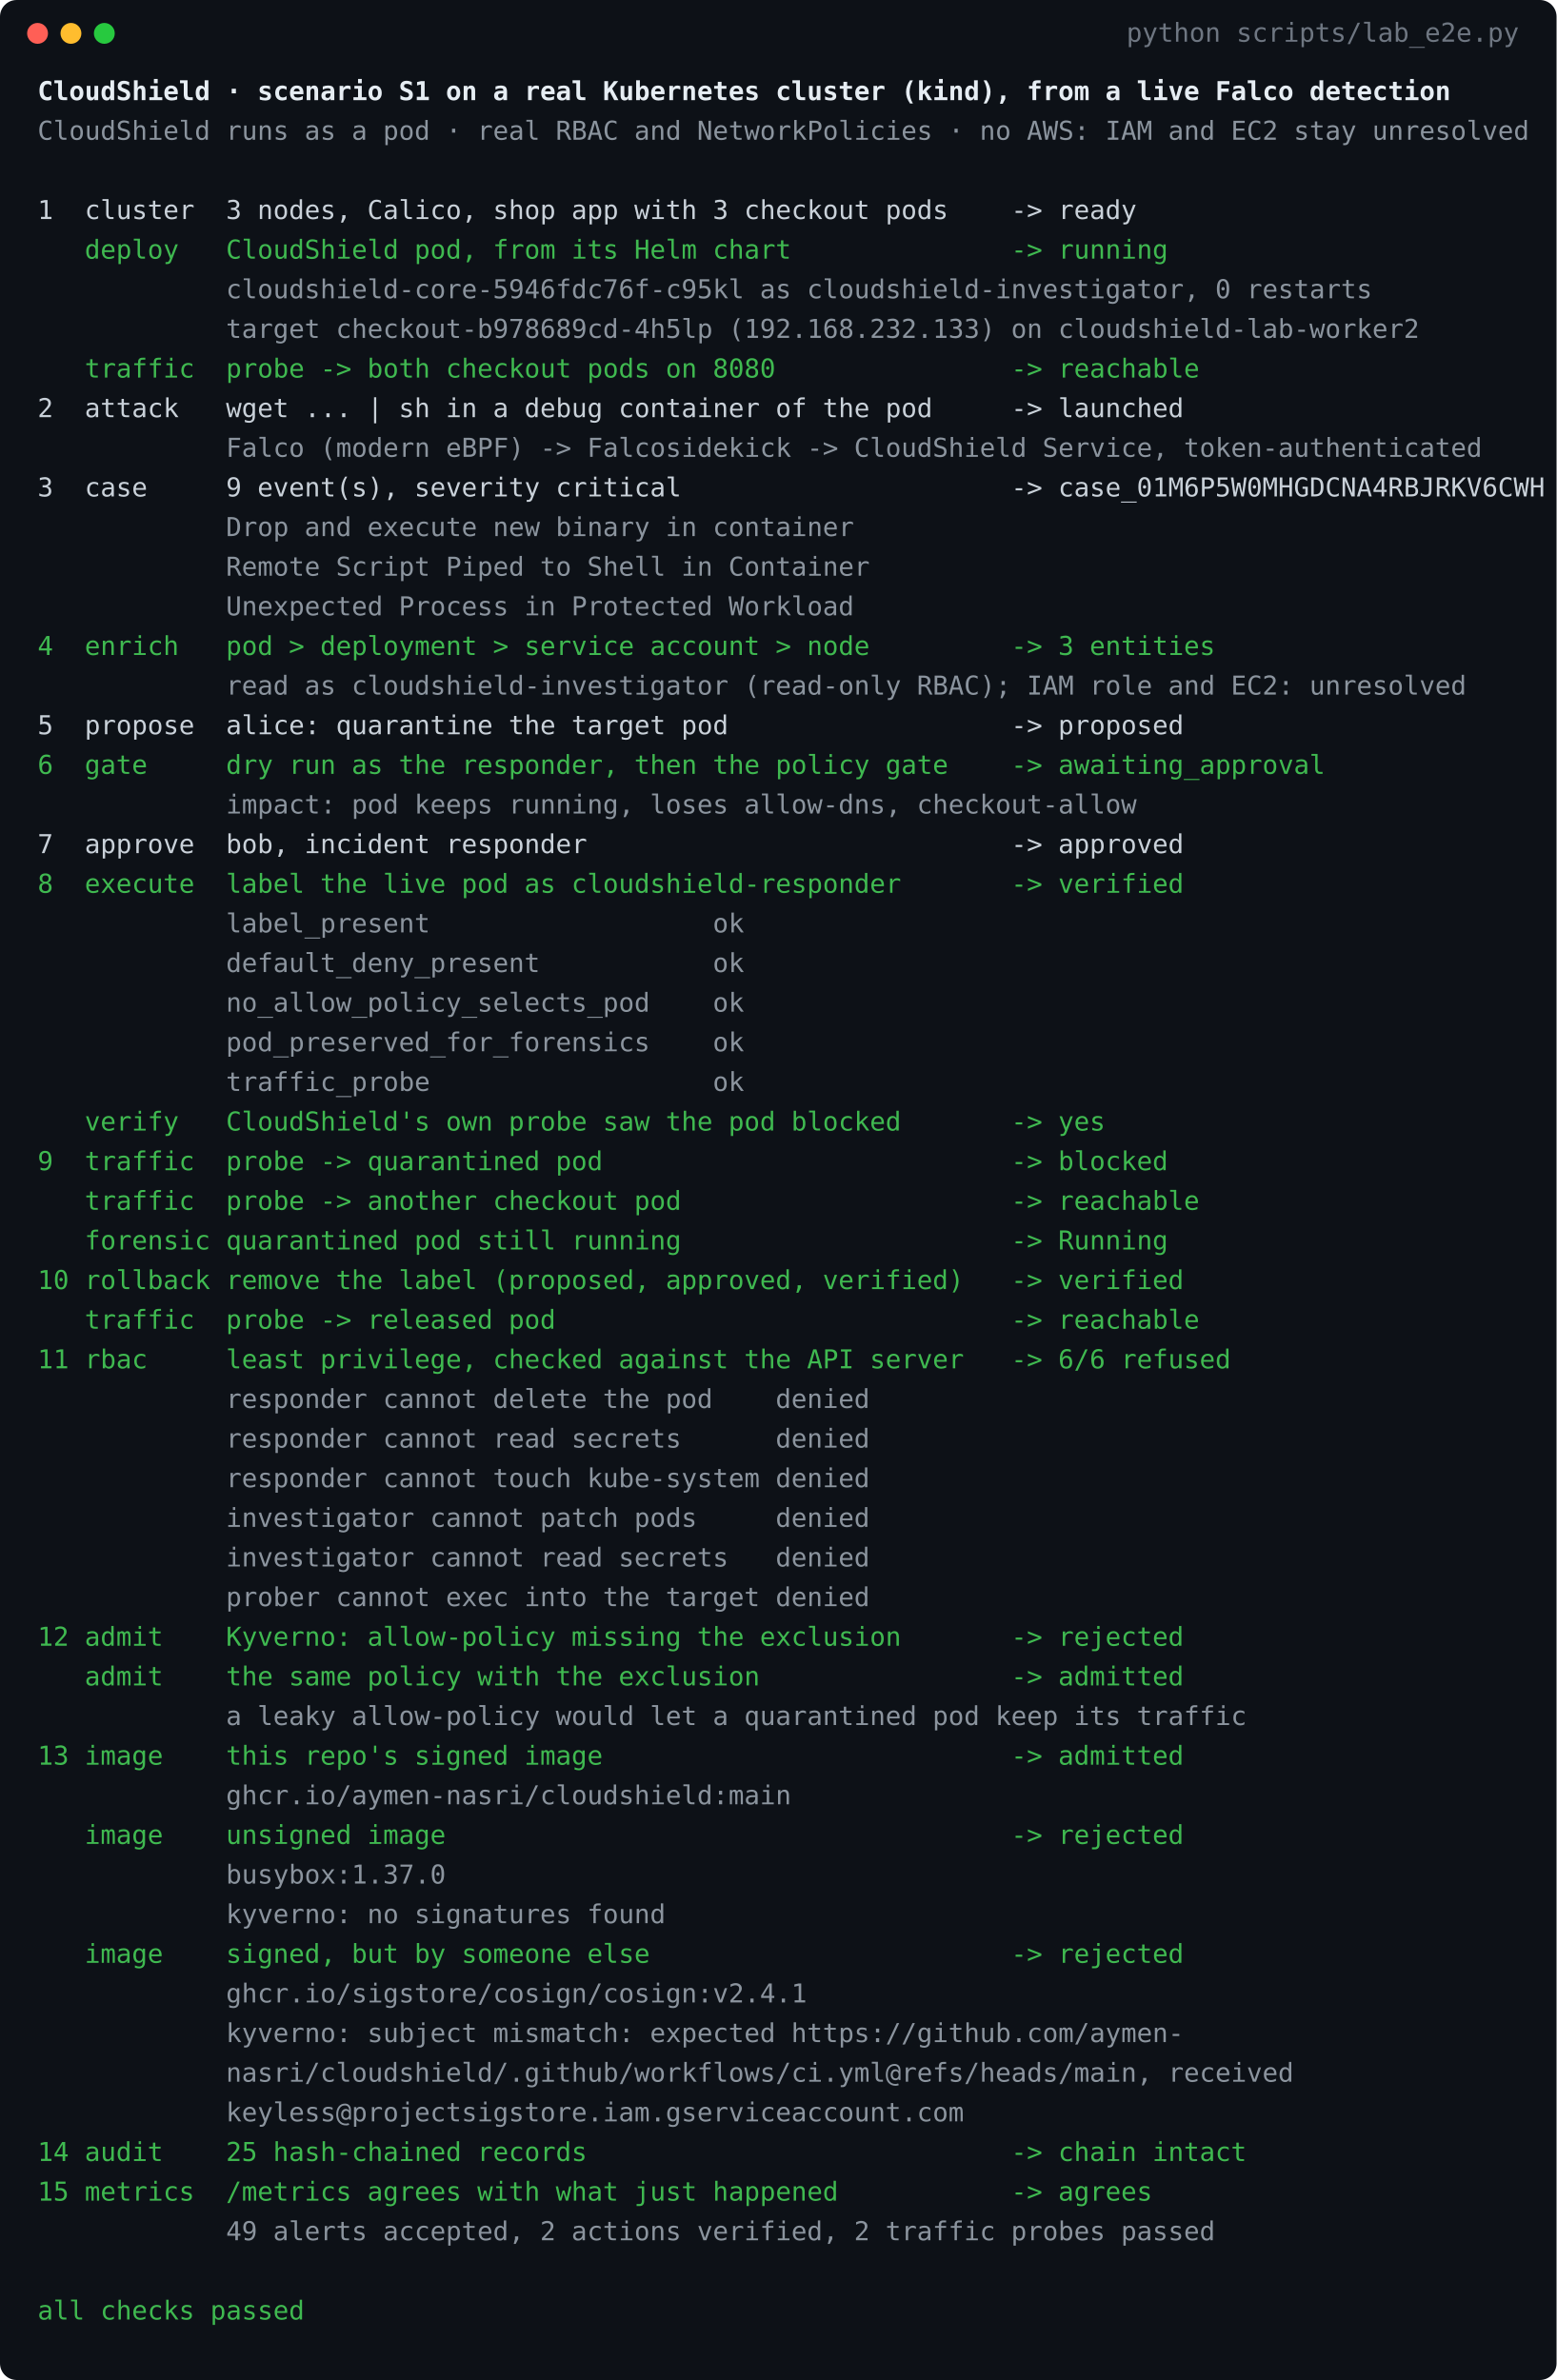
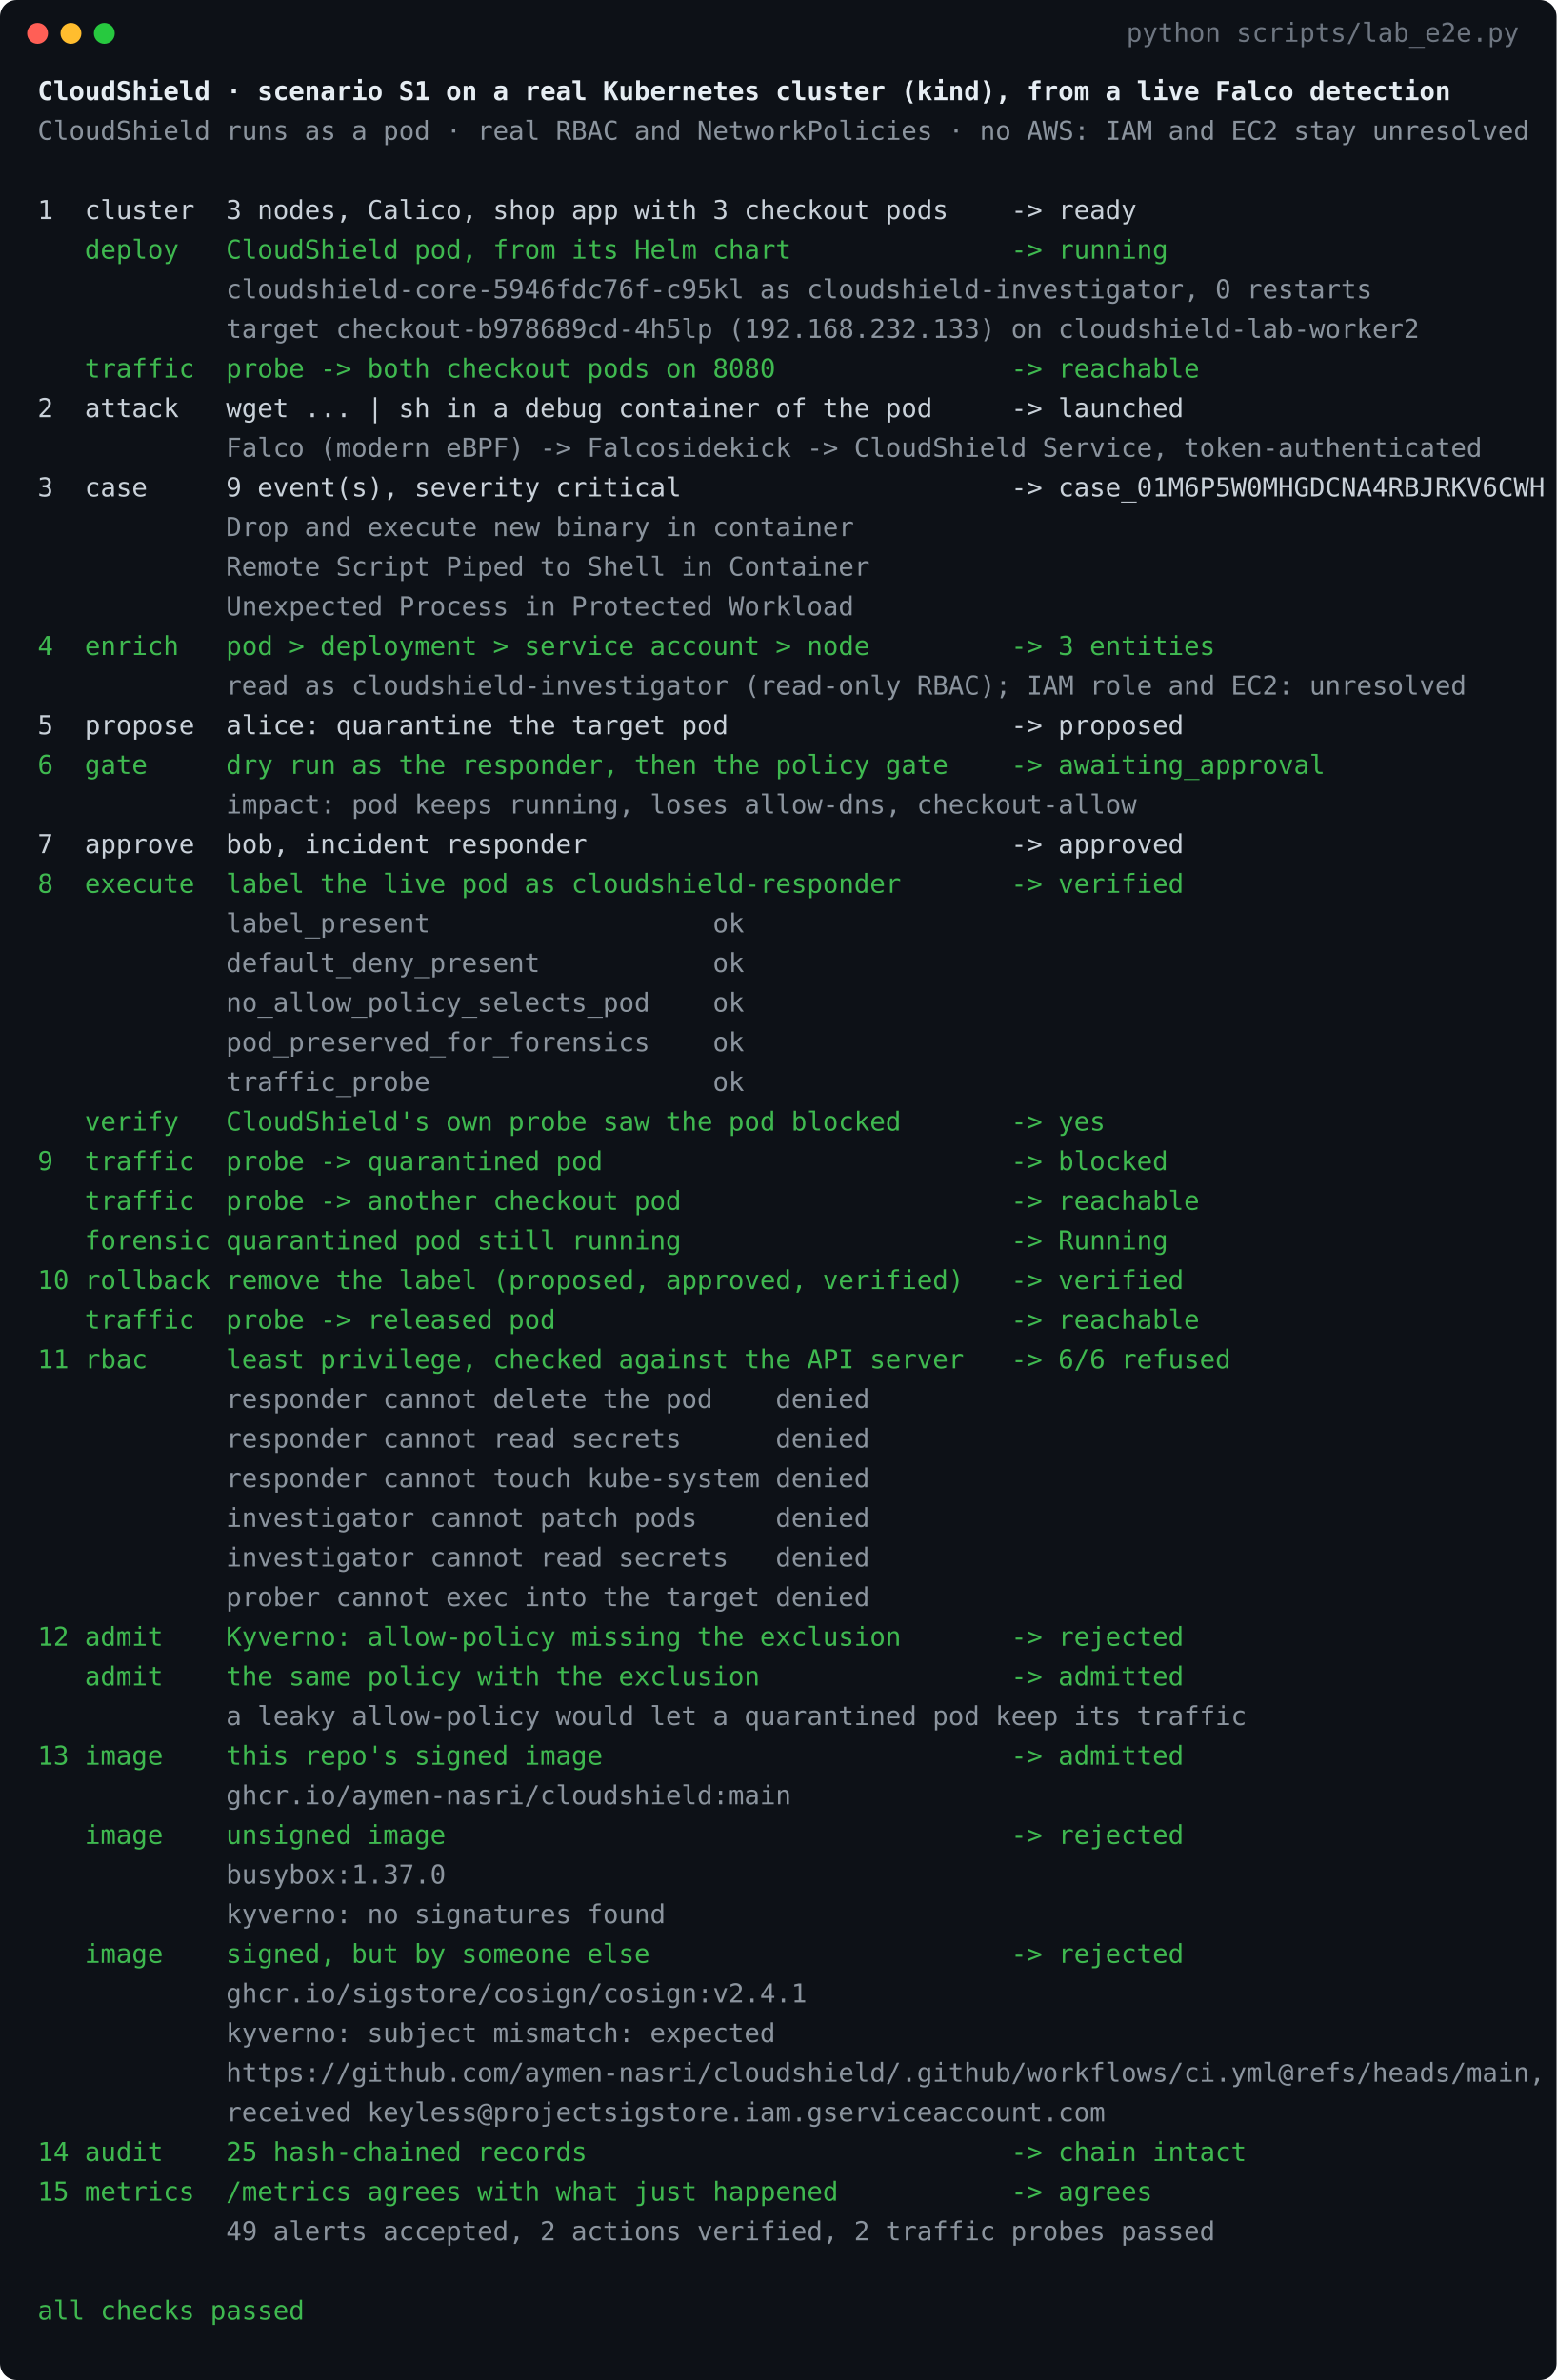
<svg xmlns="http://www.w3.org/2000/svg" width="746" height="1141" viewBox="0 0 746 1141" font-family="ui-monospace,SFMono-Regular,Menlo,Consolas,monospace" font-size="12.5">
  <rect width="746" height="1141" rx="8" fill="#0d1117" />
  <circle cx="18" cy="16" r="5" fill="#ff5f56" />
  <circle cx="34" cy="16" r="5" fill="#ffbd2e" />
  <circle cx="50" cy="16" r="5" fill="#27c93f" />
  <text x="728" y="20" fill="#6e7681" text-anchor="end">python scripts/lab_e2e.py</text>
  <text x="18" y="48" fill="#e6edf3" font-weight="bold" xml:space="preserve">CloudShield · scenario S1 on a real Kubernetes cluster (kind), from a live Falco detection</text>
  <text x="18" y="67" fill="#8b949e" xml:space="preserve">CloudShield runs as a pod · real RBAC and NetworkPolicies · no AWS: IAM and EC2 stay unresolved</text>
  <text x="18" y="86" fill="#c9d1d9" xml:space="preserve" />
  <text x="18" y="105" fill="#c9d1d9" xml:space="preserve">1  cluster  3 nodes, Calico, shop app with 3 checkout pods    -&gt; ready</text>
  <text x="18" y="124" fill="#3fb950" xml:space="preserve">   deploy   CloudShield pod, from its Helm chart              -&gt; running</text>
  <text x="18" y="143" fill="#8b949e" xml:space="preserve">            cloudshield-core-5946fdc76f-c95kl as cloudshield-investigator, 0 restarts</text>
  <text x="18" y="162" fill="#8b949e" xml:space="preserve">            target checkout-b978689cd-4h5lp (192.168.232.133) on cloudshield-lab-worker2</text>
  <text x="18" y="181" fill="#3fb950" xml:space="preserve">   traffic  probe -&gt; both checkout pods on 8080               -&gt; reachable</text>
  <text x="18" y="200" fill="#c9d1d9" xml:space="preserve">2  attack   wget ... | sh in a debug container of the pod     -&gt; launched</text>
  <text x="18" y="219" fill="#8b949e" xml:space="preserve">            Falco (modern eBPF) -&gt; Falcosidekick -&gt; CloudShield Service, token-authenticated</text>
  <text x="18" y="238" fill="#c9d1d9" xml:space="preserve">3  case     9 event(s), severity critical                     -&gt; case_01M6P5W0MHGDCNA4RBJRKV6CWH</text>
  <text x="18" y="257" fill="#8b949e" xml:space="preserve">            Drop and execute new binary in container</text>
  <text x="18" y="276" fill="#8b949e" xml:space="preserve">            Remote Script Piped to Shell in Container</text>
  <text x="18" y="295" fill="#8b949e" xml:space="preserve">            Unexpected Process in Protected Workload</text>
  <text x="18" y="314" fill="#3fb950" xml:space="preserve">4  enrich   pod &gt; deployment &gt; service account &gt; node         -&gt; 3 entities</text>
  <text x="18" y="333" fill="#8b949e" xml:space="preserve">            read as cloudshield-investigator (read-only RBAC); IAM role and EC2: unresolved</text>
  <text x="18" y="352" fill="#c9d1d9" xml:space="preserve">5  propose  alice: quarantine the target pod                  -&gt; proposed</text>
  <text x="18" y="371" fill="#3fb950" xml:space="preserve">6  gate     dry run as the responder, then the policy gate    -&gt; awaiting_approval</text>
  <text x="18" y="390" fill="#8b949e" xml:space="preserve">            impact: pod keeps running, loses allow-dns, checkout-allow</text>
  <text x="18" y="409" fill="#c9d1d9" xml:space="preserve">7  approve  bob, incident responder                           -&gt; approved</text>
  <text x="18" y="428" fill="#3fb950" xml:space="preserve">8  execute  label the live pod as cloudshield-responder       -&gt; verified</text>
  <text x="18" y="447" fill="#8b949e" xml:space="preserve">            label_present                  ok</text>
  <text x="18" y="466" fill="#8b949e" xml:space="preserve">            default_deny_present           ok</text>
  <text x="18" y="485" fill="#8b949e" xml:space="preserve">            no_allow_policy_selects_pod    ok</text>
  <text x="18" y="504" fill="#8b949e" xml:space="preserve">            pod_preserved_for_forensics    ok</text>
  <text x="18" y="523" fill="#8b949e" xml:space="preserve">            traffic_probe                  ok</text>
  <text x="18" y="542" fill="#3fb950" xml:space="preserve">   verify   CloudShield's own probe saw the pod blocked       -&gt; yes</text>
  <text x="18" y="561" fill="#3fb950" xml:space="preserve">9  traffic  probe -&gt; quarantined pod                          -&gt; blocked</text>
  <text x="18" y="580" fill="#3fb950" xml:space="preserve">   traffic  probe -&gt; another checkout pod                     -&gt; reachable</text>
  <text x="18" y="599" fill="#3fb950" xml:space="preserve">   forensic quarantined pod still running                     -&gt; Running</text>
  <text x="18" y="618" fill="#3fb950" xml:space="preserve">10 rollback remove the label (proposed, approved, verified)   -&gt; verified</text>
  <text x="18" y="637" fill="#3fb950" xml:space="preserve">   traffic  probe -&gt; released pod                             -&gt; reachable</text>
  <text x="18" y="656" fill="#3fb950" xml:space="preserve">11 rbac     least privilege, checked against the API server   -&gt; 6/6 refused</text>
  <text x="18" y="675" fill="#8b949e" xml:space="preserve">            responder cannot delete the pod    denied</text>
  <text x="18" y="694" fill="#8b949e" xml:space="preserve">            responder cannot read secrets      denied</text>
  <text x="18" y="713" fill="#8b949e" xml:space="preserve">            responder cannot touch kube-system denied</text>
  <text x="18" y="732" fill="#8b949e" xml:space="preserve">            investigator cannot patch pods     denied</text>
  <text x="18" y="751" fill="#8b949e" xml:space="preserve">            investigator cannot read secrets   denied</text>
  <text x="18" y="770" fill="#8b949e" xml:space="preserve">            prober cannot exec into the target denied</text>
  <text x="18" y="789" fill="#3fb950" xml:space="preserve">12 admit    Kyverno: allow-policy missing the exclusion       -&gt; rejected</text>
  <text x="18" y="808" fill="#3fb950" xml:space="preserve">   admit    the same policy with the exclusion                -&gt; admitted</text>
  <text x="18" y="827" fill="#8b949e" xml:space="preserve">            a leaky allow-policy would let a quarantined pod keep its traffic</text>
  <text x="18" y="846" fill="#3fb950" xml:space="preserve">13 image    this repo's signed image                          -&gt; admitted</text>
  <text x="18" y="865" fill="#8b949e" xml:space="preserve">            ghcr.io/aymen-nasri/cloudshield:main</text>
  <text x="18" y="884" fill="#3fb950" xml:space="preserve">   image    unsigned image                                    -&gt; rejected</text>
  <text x="18" y="903" fill="#8b949e" xml:space="preserve">            busybox:1.37.0</text>
  <text x="18" y="922" fill="#8b949e" xml:space="preserve">            kyverno: no signatures found</text>
  <text x="18" y="941" fill="#3fb950" xml:space="preserve">   image    signed, but by someone else                       -&gt; rejected</text>
  <text x="18" y="960" fill="#8b949e" xml:space="preserve">            ghcr.io/sigstore/cosign/cosign:v2.4.1</text>
-   <text x="18" y="979" fill="#8b949e" xml:space="preserve">            kyverno: subject mismatch: expected https://github.com/aymen-</text>
-   <text x="18" y="998" fill="#8b949e" xml:space="preserve">            nasri/cloudshield/.github/workflows/ci.yml@refs/heads/main, received</text>
-   <text x="18" y="1017" fill="#8b949e" xml:space="preserve">            keyless@projectsigstore.iam.gserviceaccount.com</text>
+   <text x="18" y="979" fill="#8b949e" xml:space="preserve">            kyverno: subject mismatch: expected</text>
+   <text x="18" y="998" fill="#8b949e" xml:space="preserve">            https://github.com/aymen-nasri/cloudshield/.github/workflows/ci.yml@refs/heads/main,</text>
+   <text x="18" y="1017" fill="#8b949e" xml:space="preserve">            received keyless@projectsigstore.iam.gserviceaccount.com</text>
  <text x="18" y="1036" fill="#3fb950" xml:space="preserve">14 audit    25 hash-chained records                           -&gt; chain intact</text>
  <text x="18" y="1055" fill="#3fb950" xml:space="preserve">15 metrics  /metrics agrees with what just happened           -&gt; agrees</text>
  <text x="18" y="1074" fill="#8b949e" xml:space="preserve">            49 alerts accepted, 2 actions verified, 2 traffic probes passed</text>
  <text x="18" y="1093" fill="#c9d1d9" xml:space="preserve" />
  <text x="18" y="1112" fill="#3fb950" xml:space="preserve">all checks passed</text>
</svg>
